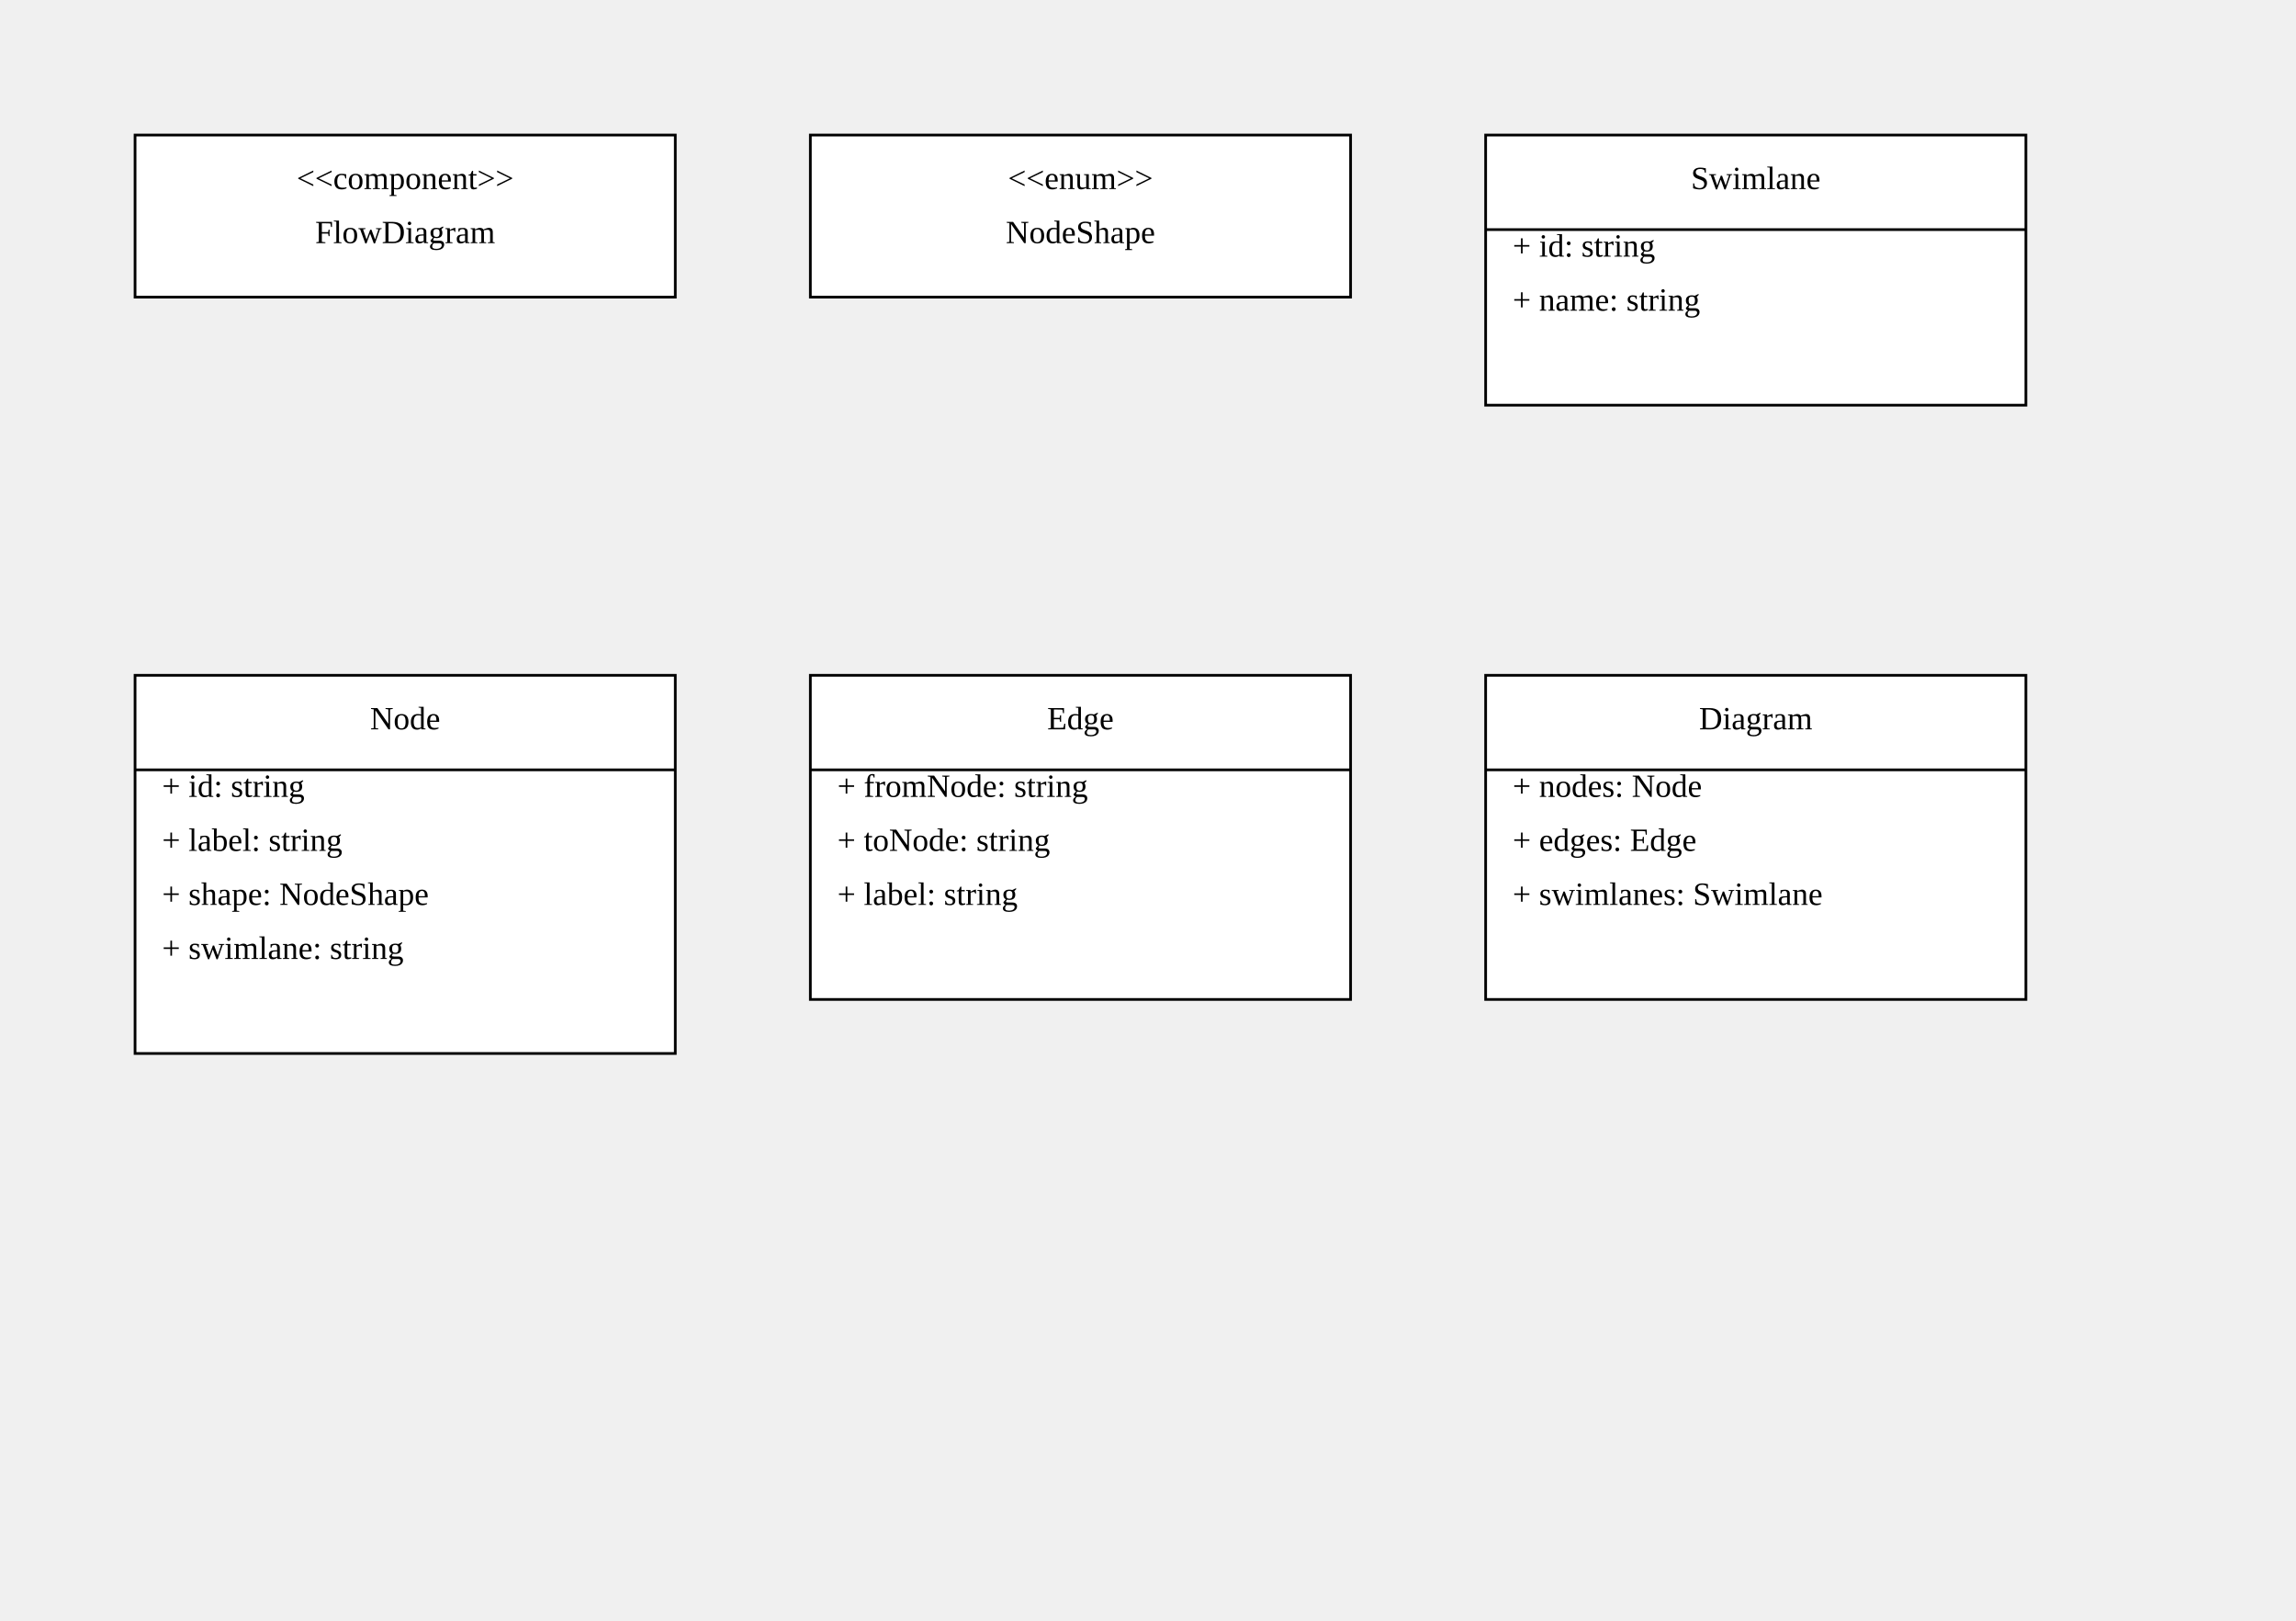
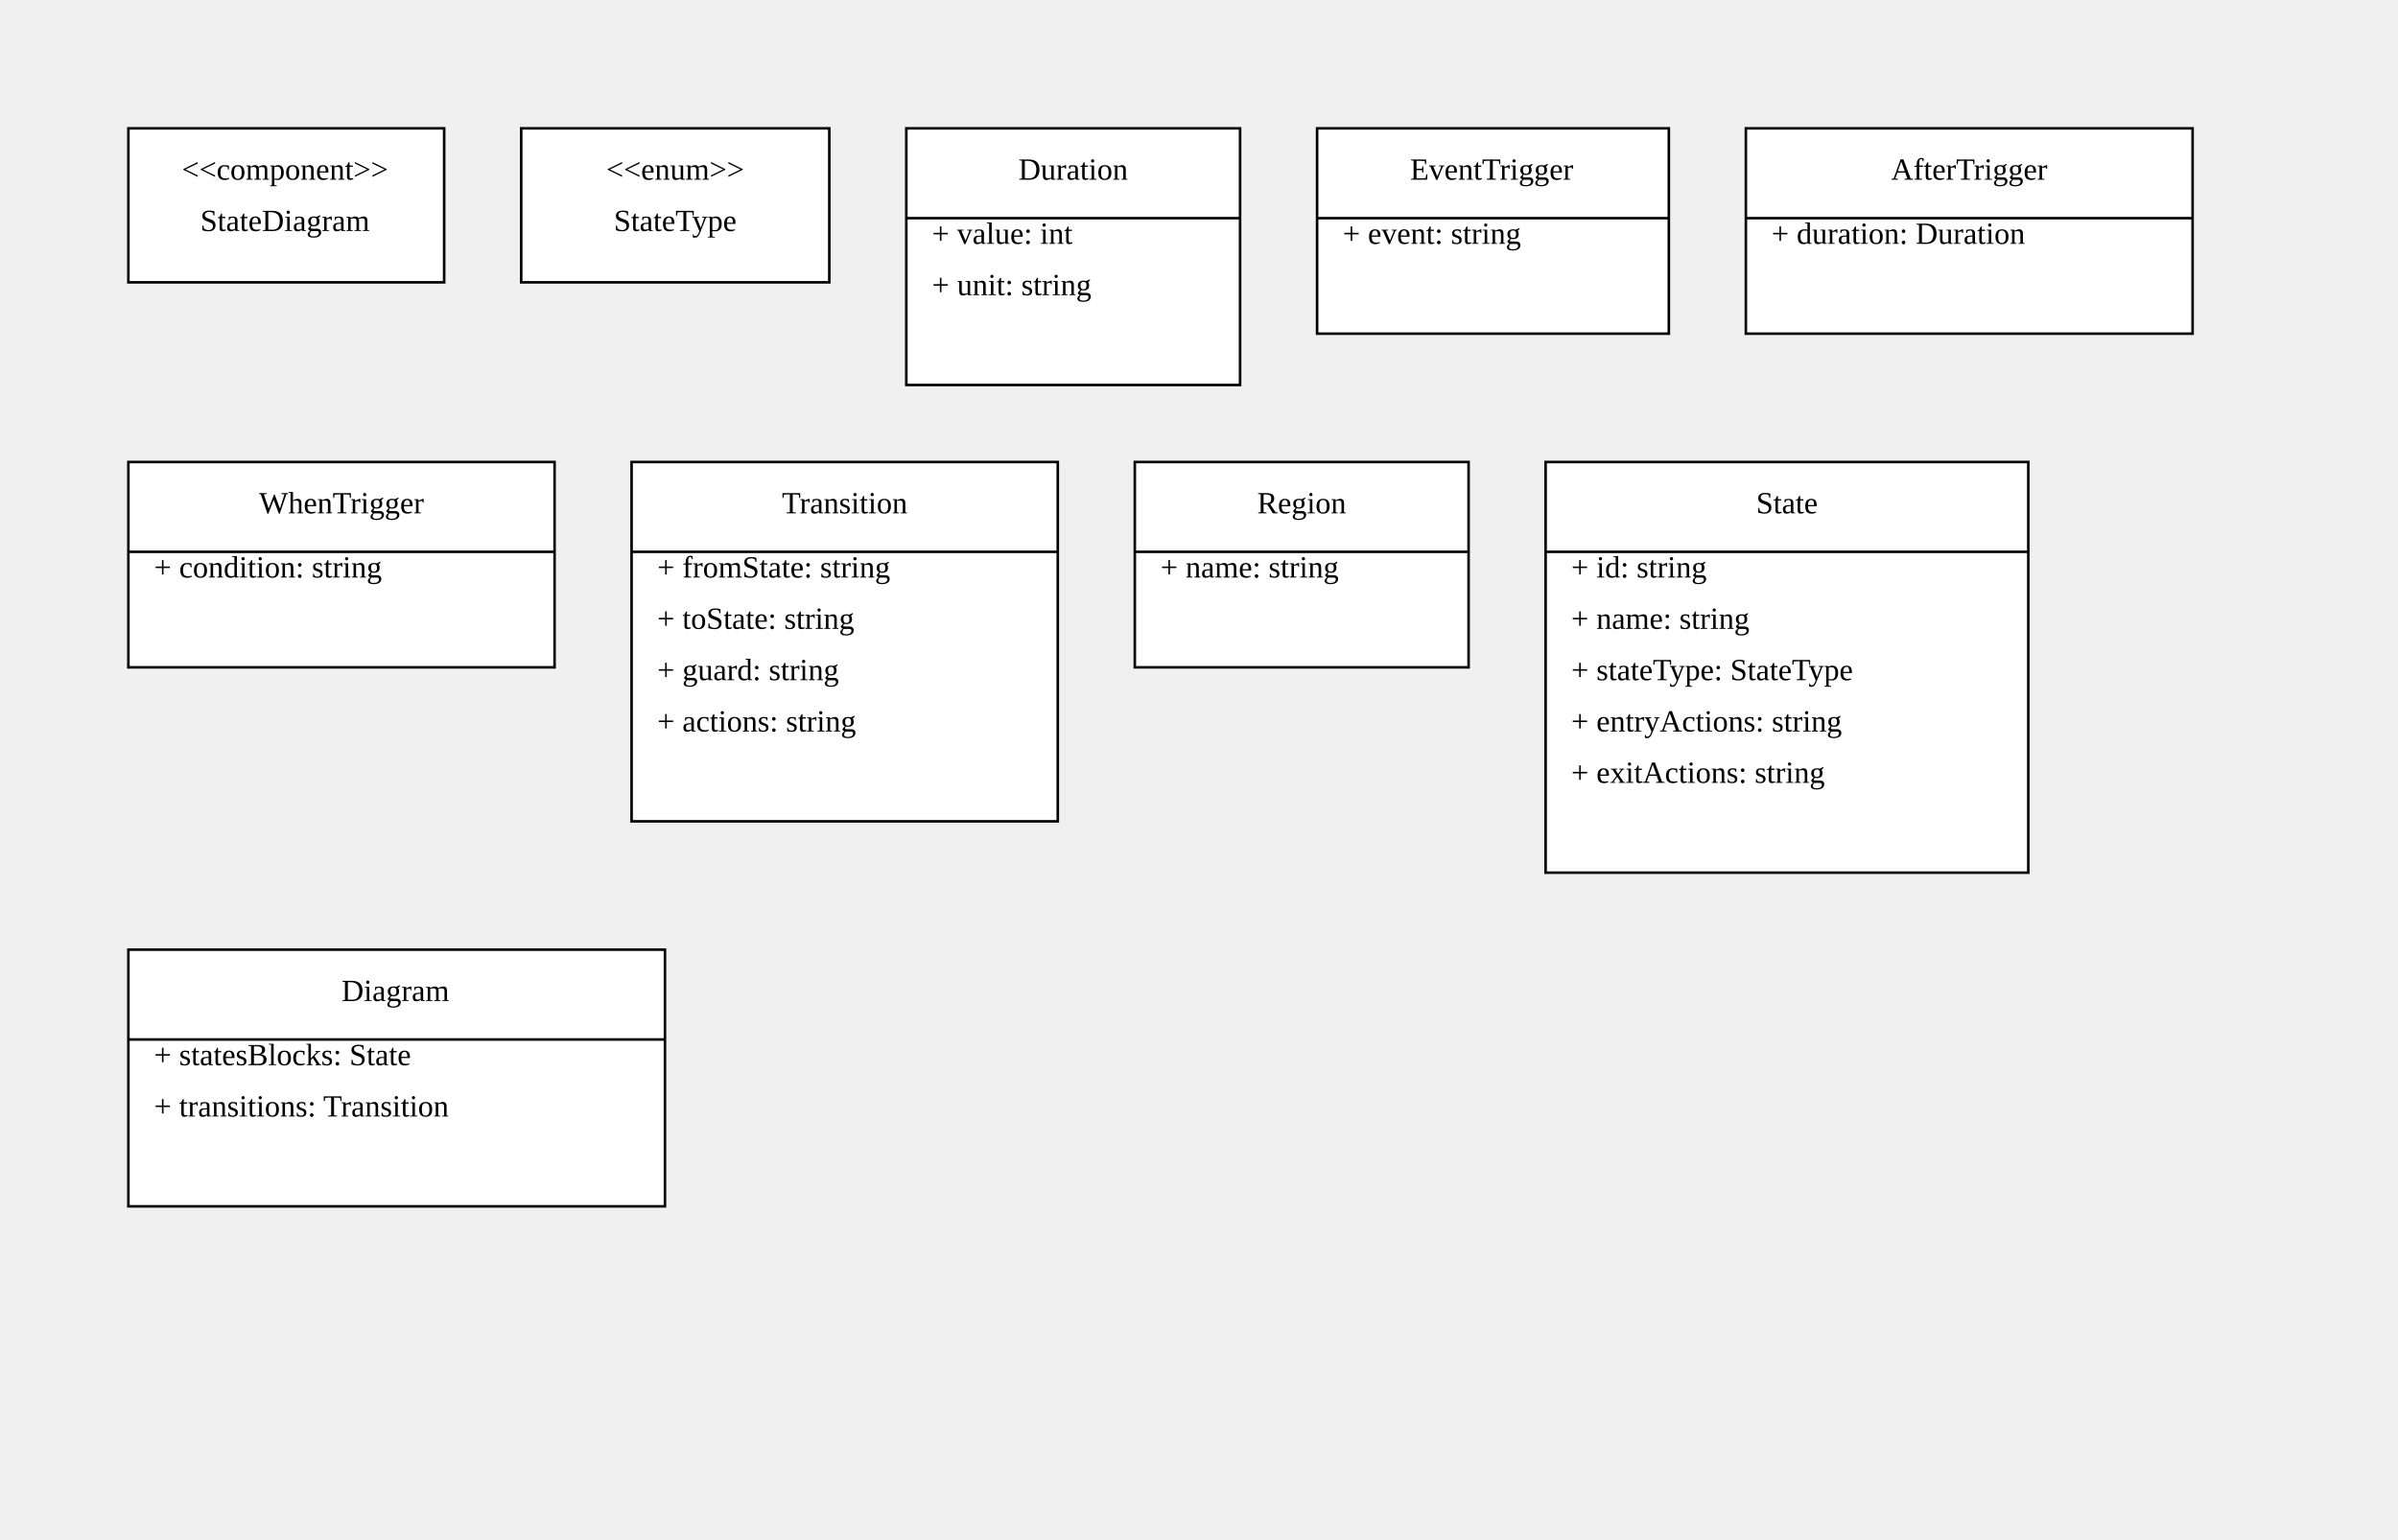
- <svg xmlns="http://www.w3.org/2000/svg" viewBox="0 0 850 600" width="850" height="600">
-   <rect x="50" y="50" width="200" height="60" stroke-width="1" fill="#fff" stroke="#000" />
-   <text x="150" y="70" text-anchor="middle">&lt;&lt;component&gt;&gt;</text>
-   <text x="150" y="90" text-anchor="middle">FlowDiagram</text>
-   <rect x="300" y="50" width="200" height="60" fill="#fff" stroke="#000" stroke-width="1" />
-   <text x="400" y="70" text-anchor="middle">&lt;&lt;enum&gt;&gt;</text>
-   <text x="400" y="90" text-anchor="middle">NodeShape</text>
-   <rect x="550" y="50" width="200" height="100" fill="#fff" stroke="#000" stroke-width="1" />
-   <text x="650" y="70" text-anchor="middle">Swimlane</text>
-   <line x1="550" y1="85" x2="750" y2="85" stroke="#000" />
-   <text x="560" y="95">+ id: string</text>
-   <text x="560" y="115">+ name: string</text>
-   <rect x="50" y="250" width="200" height="140" stroke="#000" stroke-width="1" fill="#fff" />
-   <text x="150" y="270" text-anchor="middle">Node</text>
-   <line x1="50" y1="285" x2="250" y2="285" stroke="#000" />
-   <text x="60" y="295">+ id: string</text>
-   <text x="60" y="315">+ label: string</text>
-   <text x="60" y="335">+ shape: NodeShape</text>
-   <text x="60" y="355">+ swimlane: string</text>
-   <rect x="300" y="250" width="200" height="120" fill="#fff" stroke="#000" stroke-width="1" />
-   <text x="400" y="270" text-anchor="middle">Edge</text>
-   <line x1="300" y1="285" x2="500" y2="285" stroke="#000" />
-   <text x="310" y="295">+ fromNode: string</text>
-   <text x="310" y="315">+ toNode: string</text>
-   <text x="310" y="335">+ label: string</text>
-   <rect x="550" y="250" width="200" height="120" fill="#fff" stroke="#000" stroke-width="1" />
-   <text x="650" y="270" text-anchor="middle">Diagram</text>
-   <line x1="550" y1="285" x2="750" y2="285" stroke="#000" />
-   <text x="560" y="295">+ nodes: Node</text>
-   <text x="560" y="315">+ edges: Edge</text>
-   <text x="560" y="335">+ swimlanes: Swimlane</text>
+ <svg xmlns="http://www.w3.org/2000/svg" viewBox="0 0 934 600" width="934" height="600">
+   <rect x="50" y="50" width="123" height="60" fill="#fff" stroke="#000" stroke-width="1" />
+   <text x="111" y="70" text-anchor="middle">&lt;&lt;component&gt;&gt;</text>
+   <text x="111" y="90" text-anchor="middle">StateDiagram</text>
+   <rect x="203" y="50" width="120" height="60" fill="#fff" stroke="#000" stroke-width="1" />
+   <text x="263" y="70" text-anchor="middle">&lt;&lt;enum&gt;&gt;</text>
+   <text x="263" y="90" text-anchor="middle">StateType</text>
+   <rect x="353" y="50" width="130" height="100" fill="#fff" stroke="#000" stroke-width="1" />
+   <text x="418" y="70" text-anchor="middle">Duration</text>
+   <line x1="353" y1="85" x2="483" y2="85" stroke="#000" />
+   <text x="363" y="95">+ value: int</text>
+   <text x="363" y="115">+ unit: string</text>
+   <rect x="513" y="50" width="137" height="80" fill="#fff" stroke="#000" stroke-width="1" />
+   <text x="581" y="70" text-anchor="middle">EventTrigger</text>
+   <line x1="513" y1="85" x2="650" y2="85" stroke="#000" />
+   <text x="523" y="95">+ event: string</text>
+   <rect x="680" y="50" width="174" height="80" fill="#fff" stroke="#000" stroke-width="1" />
+   <text x="767" y="70" text-anchor="middle">AfterTrigger</text>
+   <line x1="680" y1="85" x2="854" y2="85" stroke="#000" />
+   <text x="690" y="95">+ duration: Duration</text>
+   <rect x="50" y="180" width="166" height="80" fill="#fff" stroke="#000" stroke-width="1" />
+   <text x="133" y="200" text-anchor="middle">WhenTrigger</text>
+   <line x1="50" y1="215" x2="216" y2="215" stroke="#000" />
+   <text x="60" y="225">+ condition: string</text>
+   <rect x="246" y="180" width="166" height="140" fill="#fff" stroke="#000" stroke-width="1" />
+   <text x="329" y="200" text-anchor="middle">Transition</text>
+   <line x1="246" y1="215" x2="412" y2="215" stroke="#000" />
+   <text x="256" y="225">+ fromState: string</text>
+   <text x="256" y="245">+ toState: string</text>
+   <text x="256" y="265">+ guard: string</text>
+   <text x="256" y="285">+ actions: string</text>
+   <rect x="442" y="180" width="130" height="80" fill="#fff" stroke="#000" stroke-width="1" />
+   <text x="507" y="200" text-anchor="middle">Region</text>
+   <line x1="442" y1="215" x2="572" y2="215" stroke="#000" />
+   <text x="452" y="225">+ name: string</text>
+   <rect x="602" y="180" width="188" height="160" stroke="#000" stroke-width="1" fill="#fff" />
+   <text x="696" y="200" text-anchor="middle">State</text>
+   <line x1="602" y1="215" x2="790" y2="215" stroke="#000" />
+   <text x="612" y="225">+ id: string</text>
+   <text x="612" y="245">+ name: string</text>
+   <text x="612" y="265">+ stateType: StateType</text>
+   <text x="612" y="285">+ entryActions: string</text>
+   <text x="612" y="305">+ exitActions: string</text>
+   <rect x="50" y="370" width="209" height="100" fill="#fff" stroke="#000" stroke-width="1" />
+   <text x="154" y="390" text-anchor="middle">Diagram</text>
+   <line x1="50" y1="405" x2="259" y2="405" stroke="#000" />
+   <text x="60" y="415">+ statesBlocks: State</text>
+   <text x="60" y="435">+ transitions: Transition</text>
</svg>
